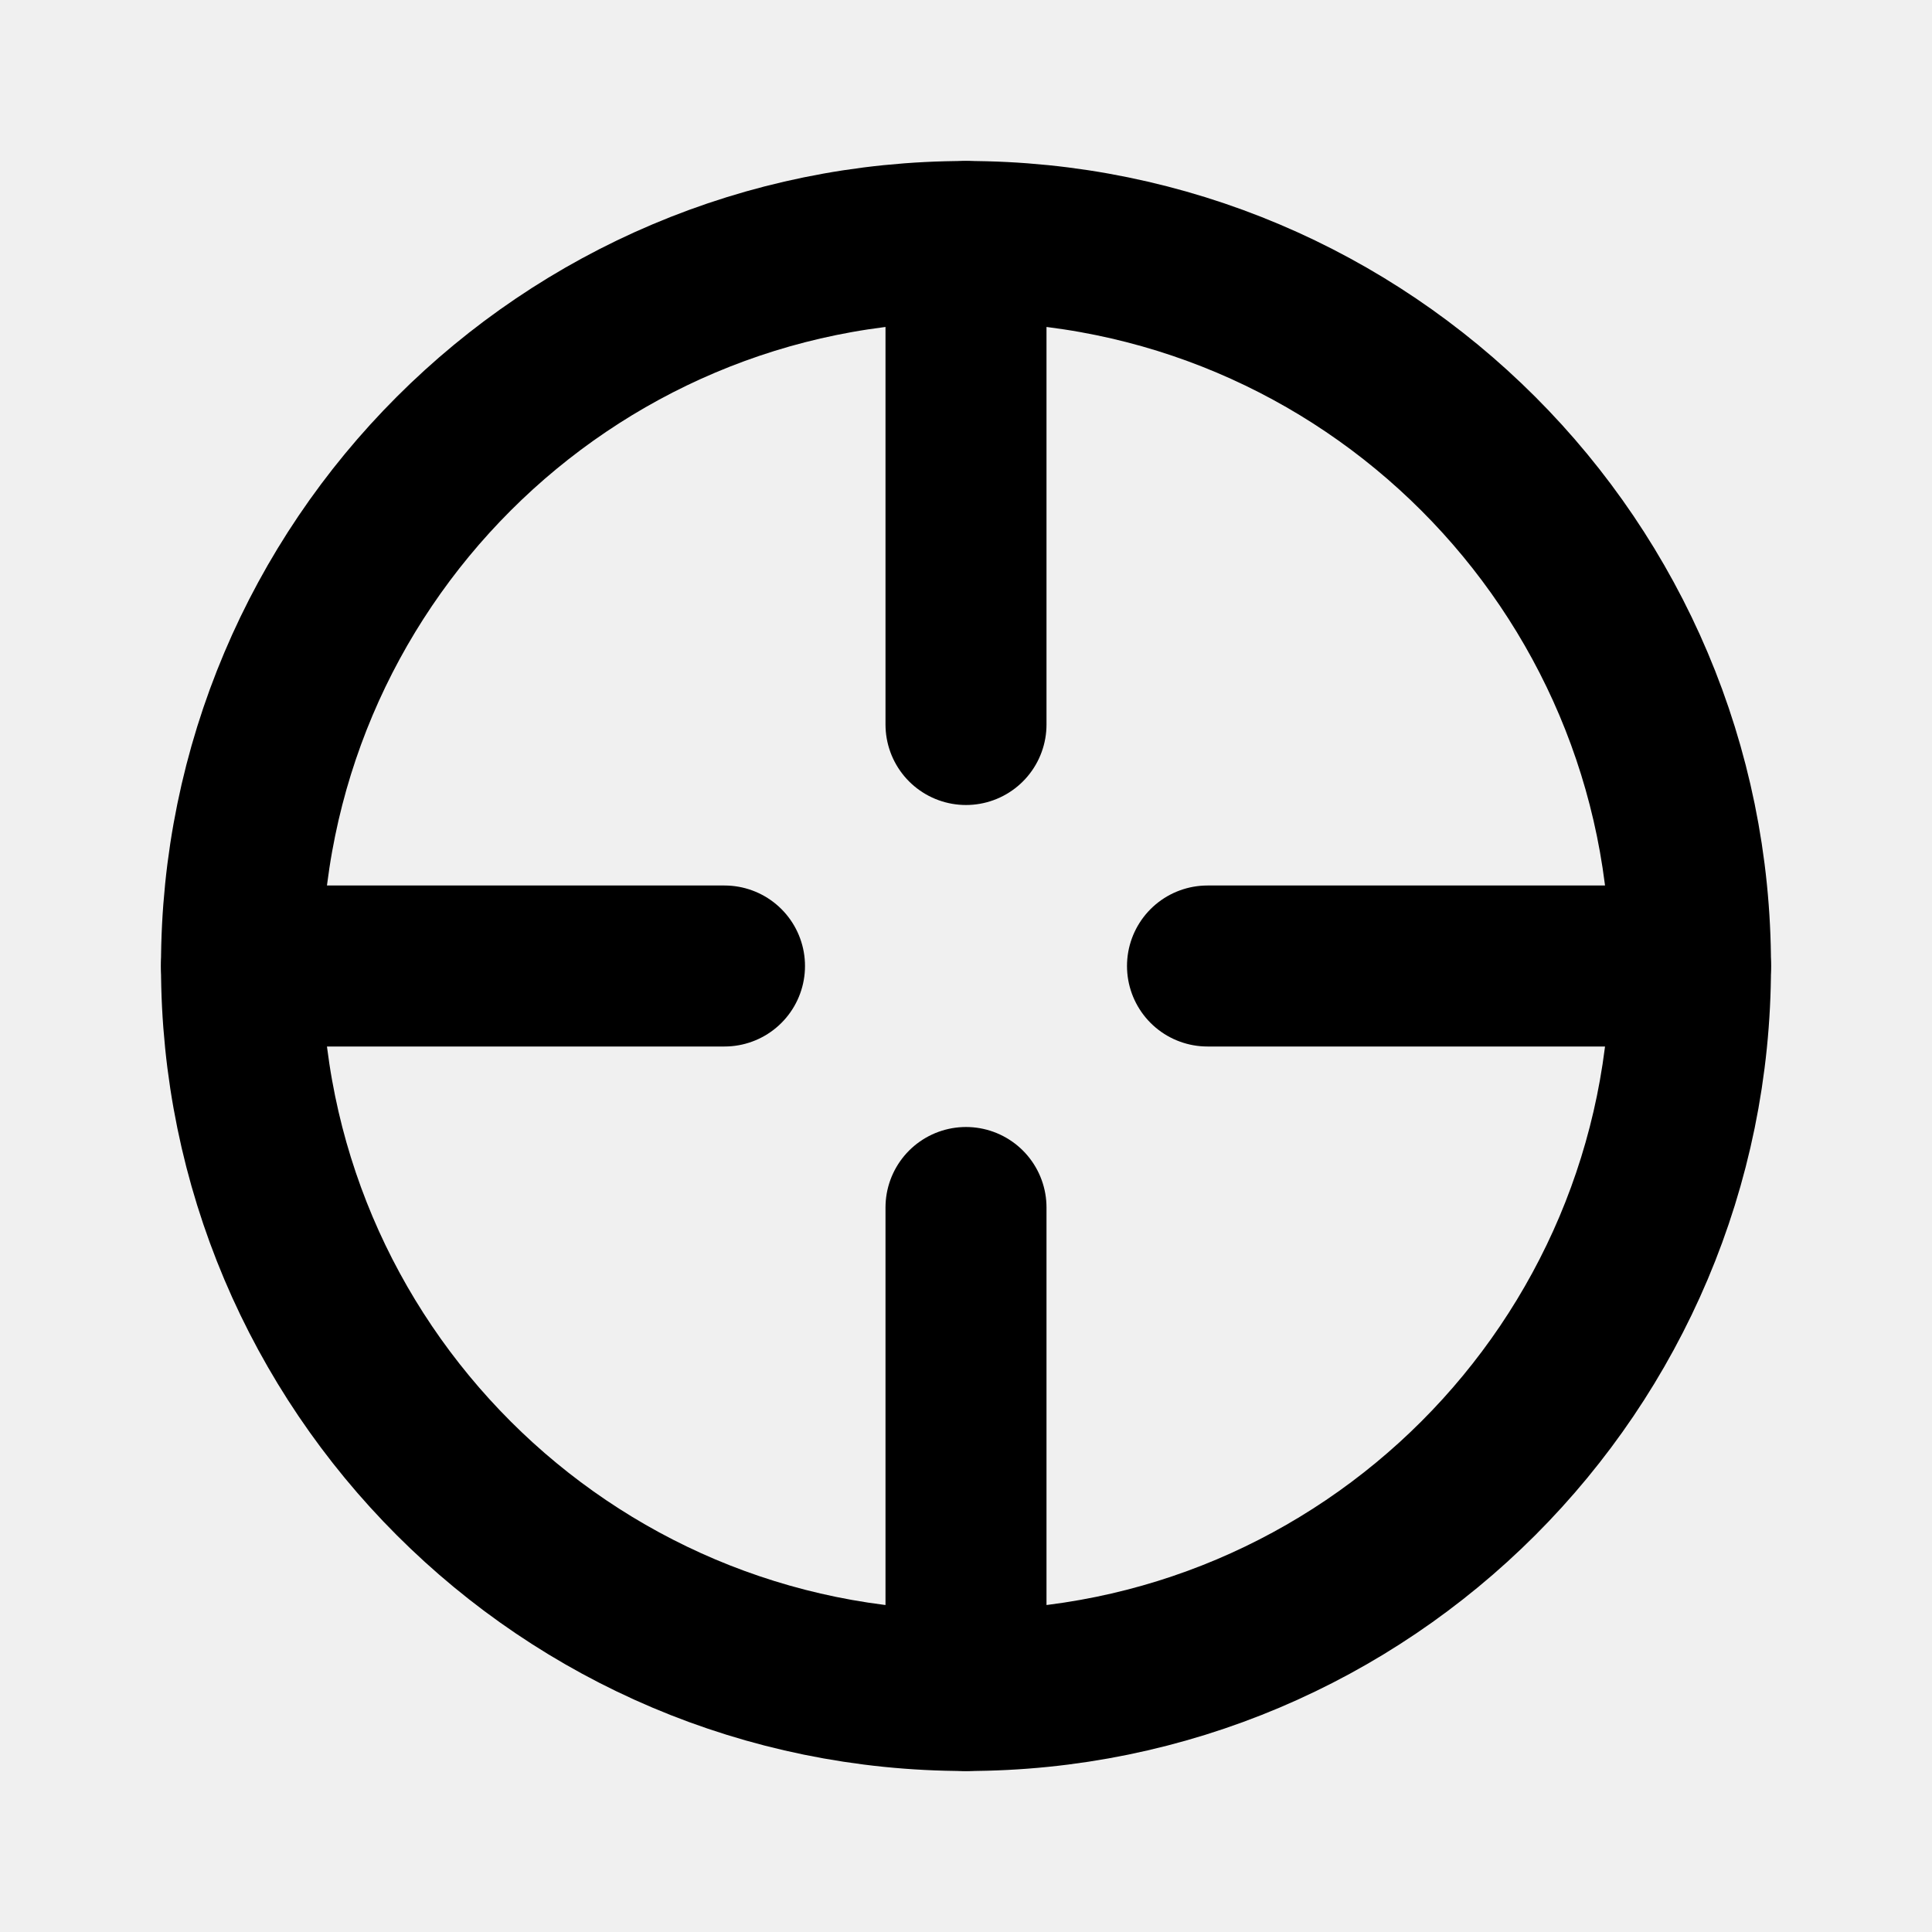
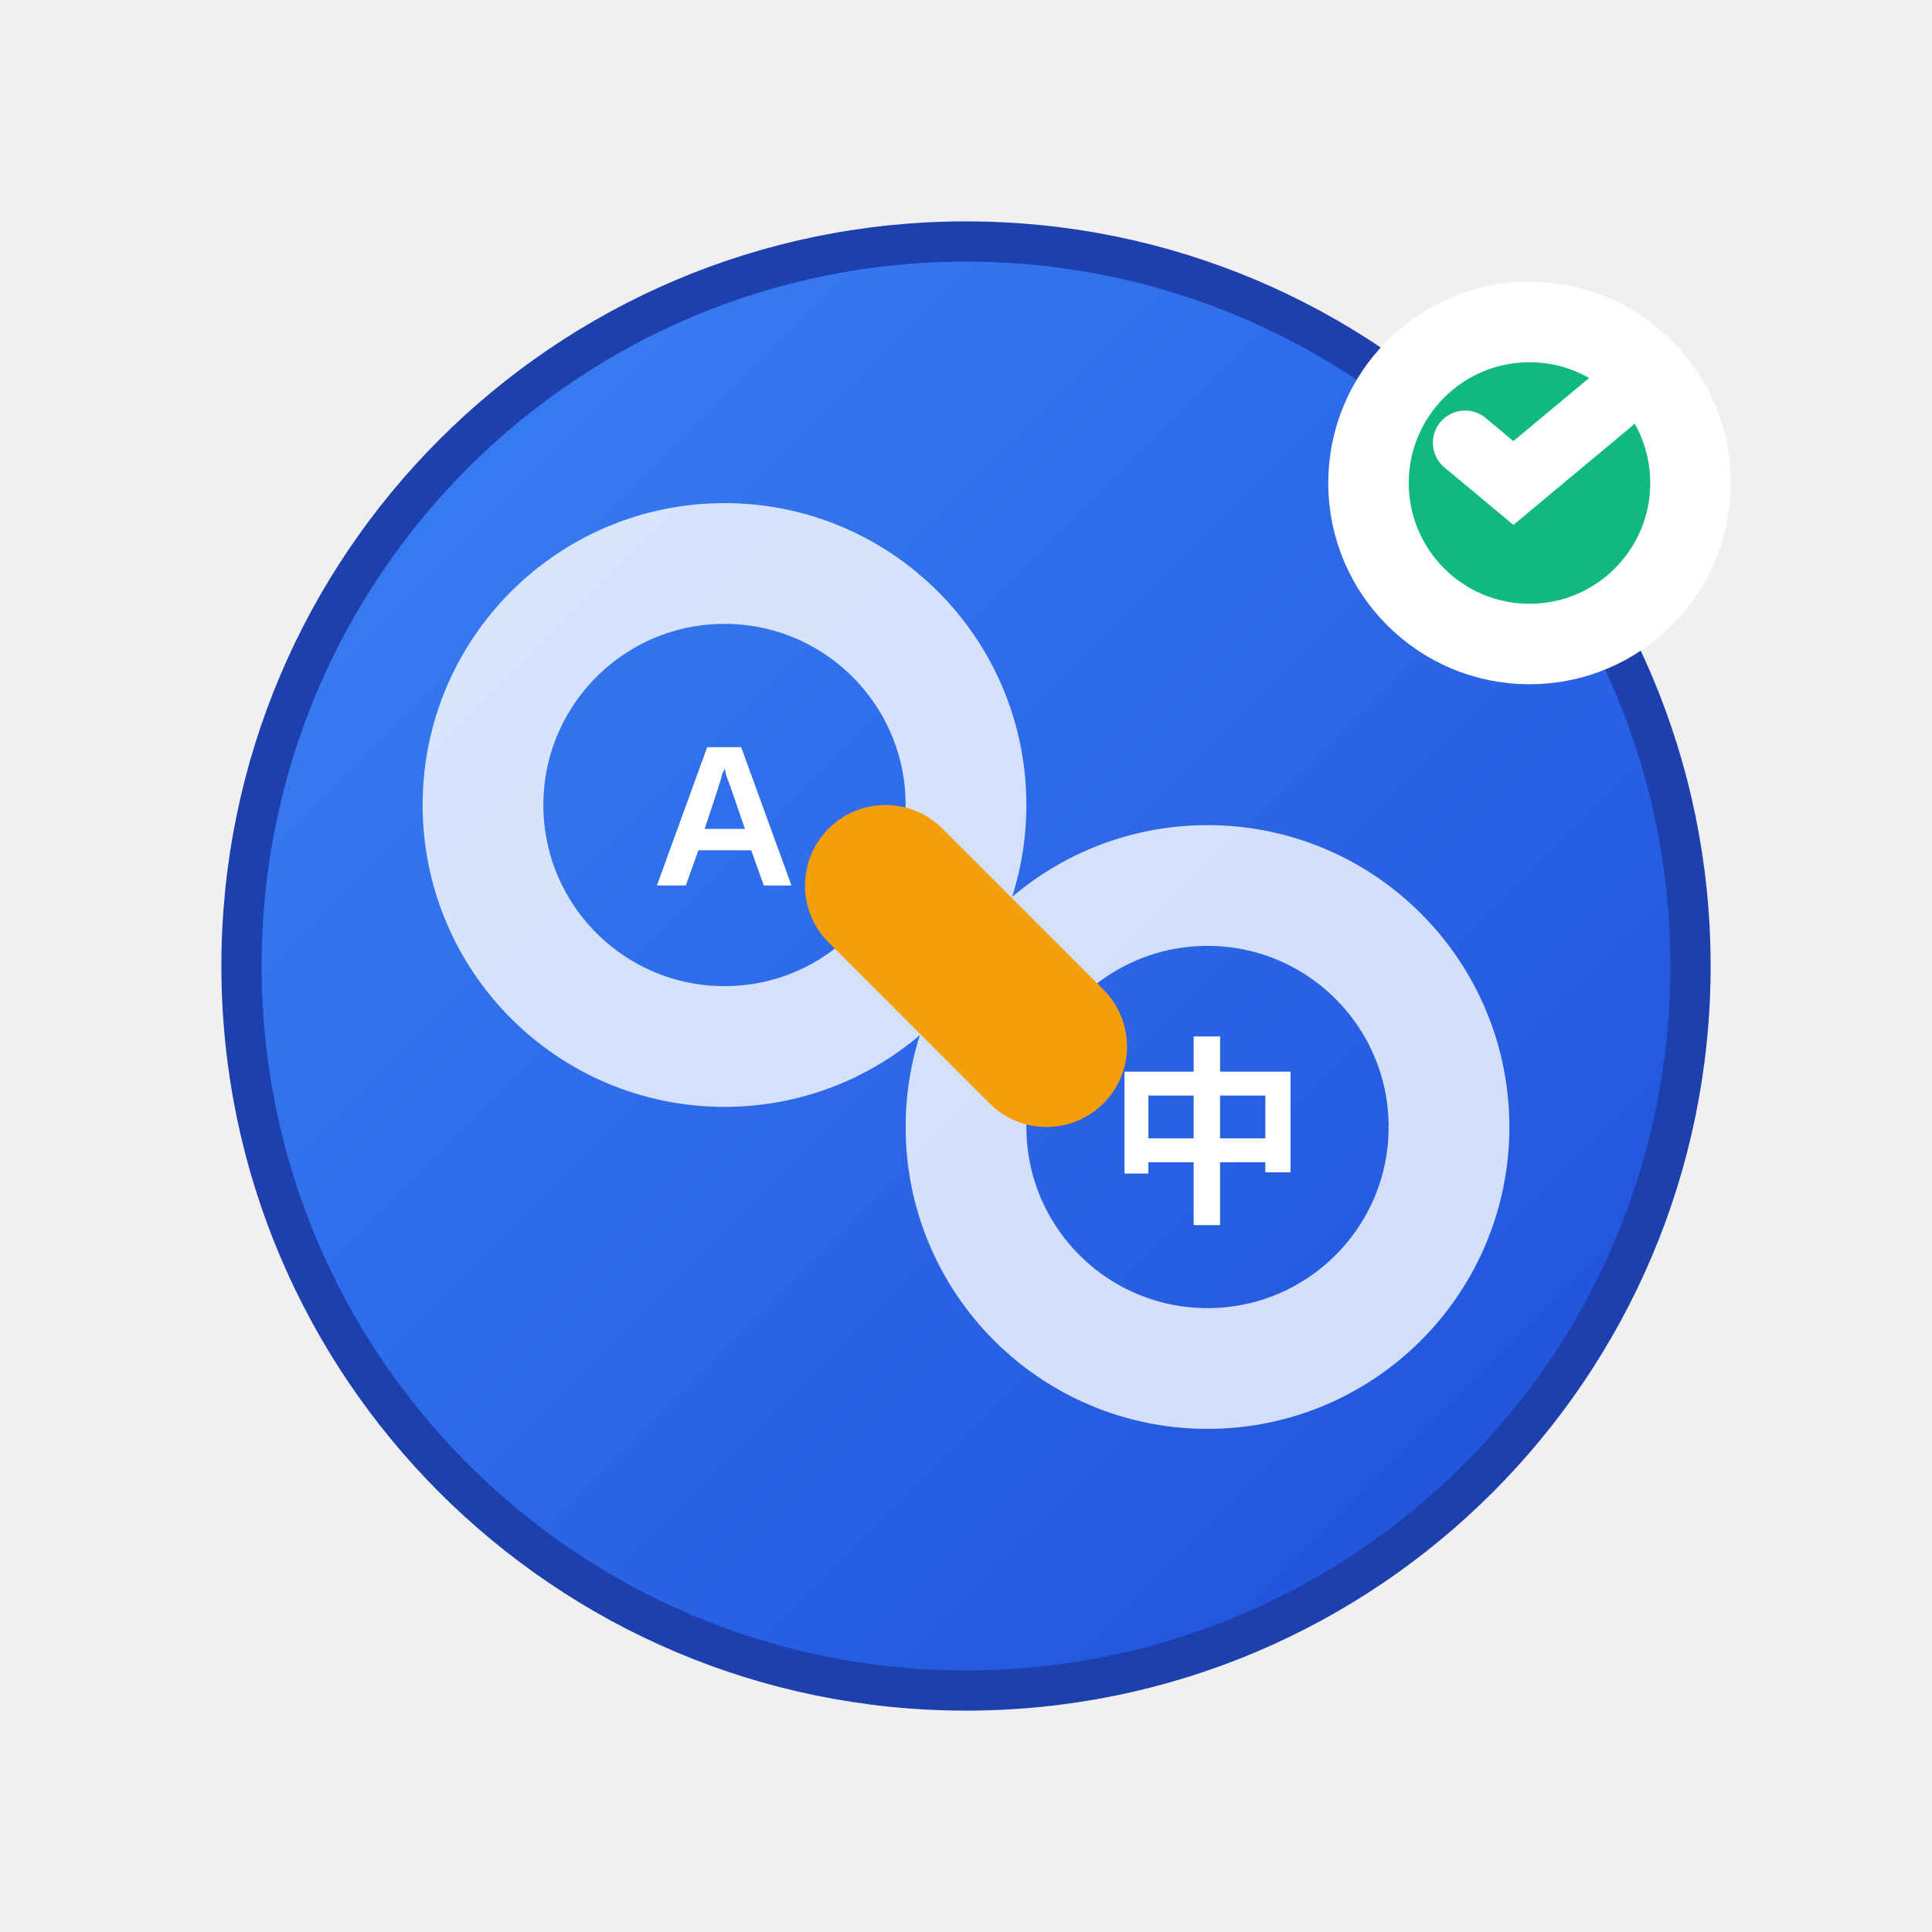
- <svg xmlns="http://www.w3.org/2000/svg" width="24" height="24" viewBox="0 0 24 24" fill="none" stroke="currentColor" stroke-width="2" stroke-linecap="round" stroke-linejoin="round">
-   <circle cx="12" cy="12" r="9" />
-   <path d="M3 12h6" />
-   <path d="M21 12h-6" />
-   <path d="M12 3v6" />
-   <path d="M12 21v-6" />
+ <svg xmlns="http://www.w3.org/2000/svg" width="24" height="24" viewBox="0 0 24 24" fill="none">
+   <defs>
+     <linearGradient id="translatorGradient" x1="0%" y1="0%" x2="100%" y2="100%">
+       <stop offset="0%" style="stop-color:#3B82F6;stop-opacity:1" />
+       <stop offset="100%" style="stop-color:#1D4ED8;stop-opacity:1" />
+     </linearGradient>
+   </defs>
+   <circle cx="12" cy="12" r="9" fill="url(#translatorGradient)" stroke="#1E40AF" stroke-width="0.5" />
+   <circle cx="9" cy="10" r="3" fill="none" stroke="white" stroke-width="1.5" opacity="0.8" />
+   <circle cx="15" cy="14" r="3" fill="none" stroke="white" stroke-width="1.5" opacity="0.8" />
+   <text x="9" y="11" font-family="Arial, sans-serif" font-size="2.5" font-weight="bold" text-anchor="middle" fill="white">A</text>
+   <text x="15" y="15" font-family="Arial, sans-serif" font-size="2.5" font-weight="bold" text-anchor="middle" fill="white">中</text>
+   <path d="M11 11l2 2" stroke="#F59E0B" stroke-width="2" stroke-linecap="round" />
+   <circle cx="19" cy="6" r="2" fill="#10B981" stroke="white" stroke-width="1" />
+   <path d="M18.2 5.5l0.6 0.5 1.2-1" stroke="white" stroke-width="0.8" fill="none" stroke-linecap="round" />
</svg>
